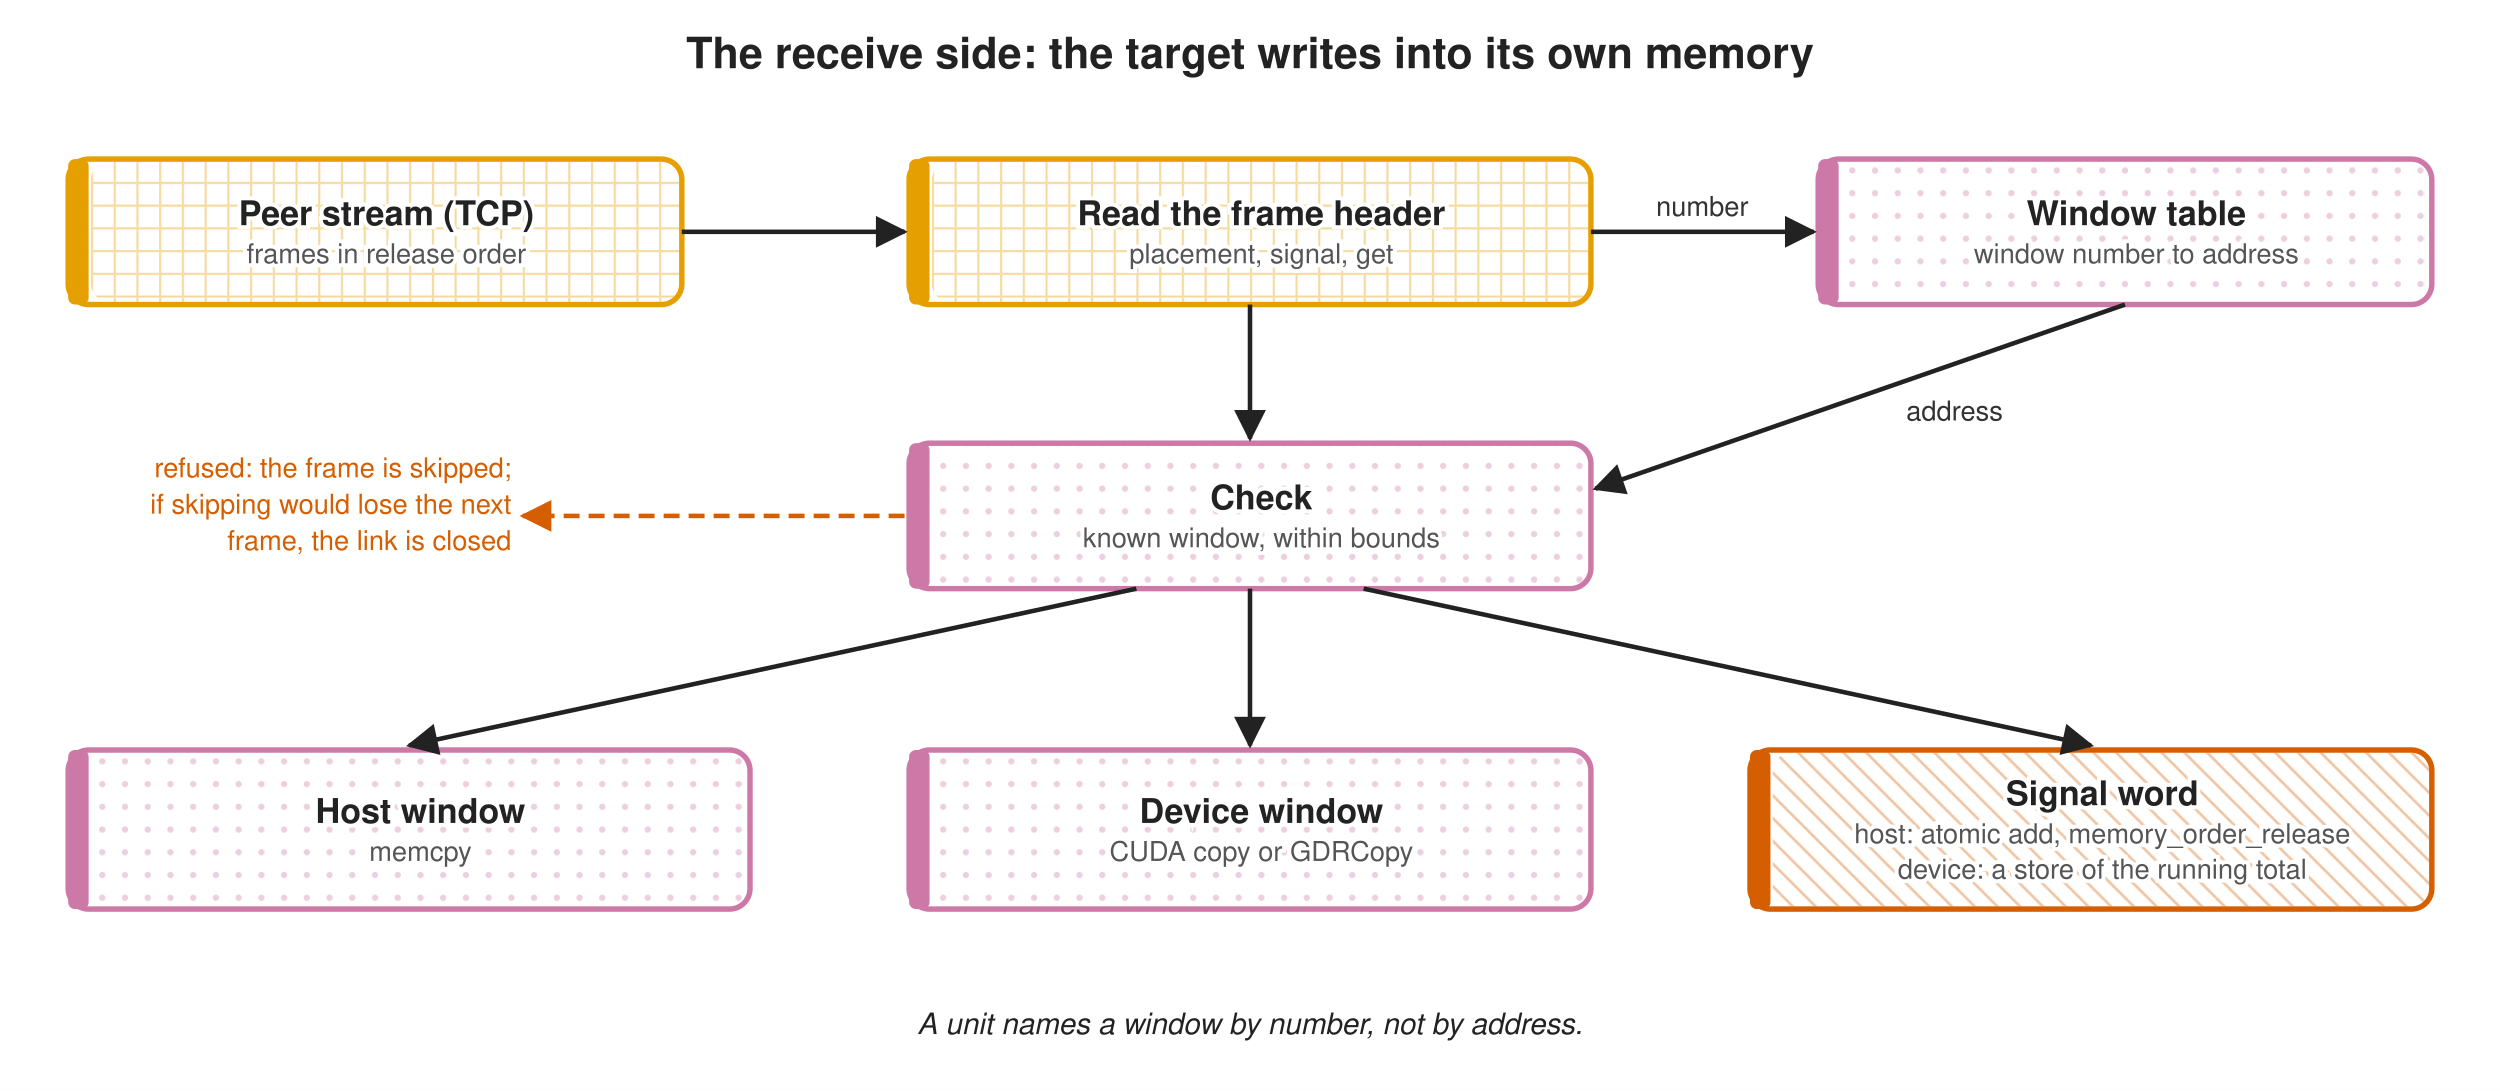
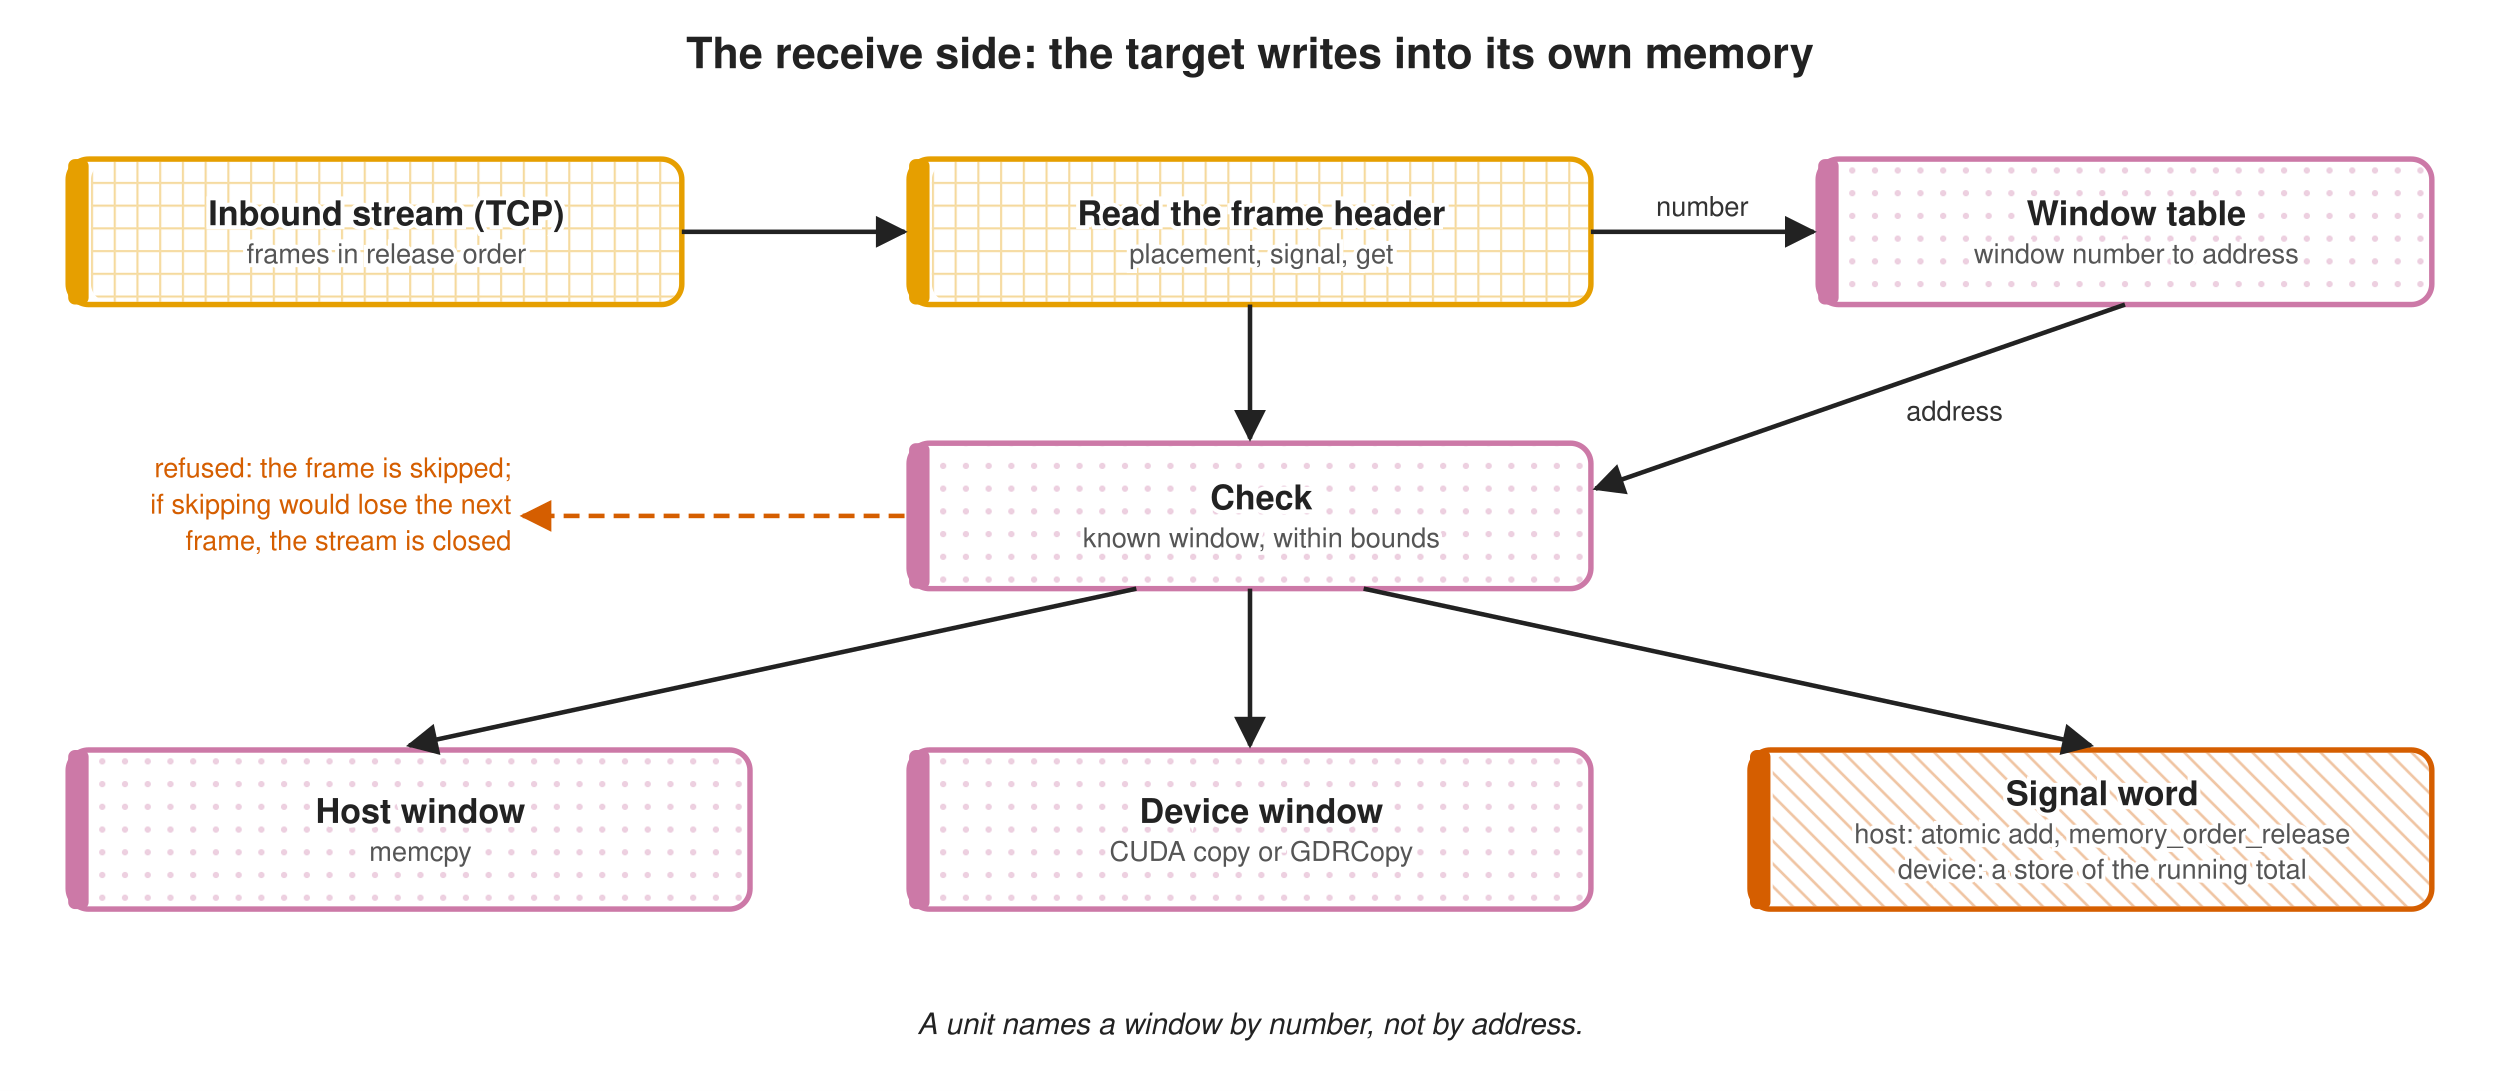
<svg xmlns="http://www.w3.org/2000/svg" width="1100" height="480" viewBox="0 0 1100 480">
  <defs>
    <pattern id="p-wire" width="10" height="10" patternUnits="userSpaceOnUse">
      <g stroke="#E69F00" opacity="0.35">
        <path d="M0,0.5 h10 M0.5,0 v10" stroke-width="1.0" />
      </g>
    </pattern>
    <pattern id="p-target" width="10" height="10" patternUnits="userSpaceOnUse">
      <g stroke="#CC79A7" opacity="0.35">
        <circle cx="5" cy="5" r="1.4" stroke="none" fill="#CC79A7" />
      </g>
    </pattern>
    <pattern id="p-sig" width="10" height="10" patternUnits="userSpaceOnUse">
      <g stroke="#D55E00" opacity="0.35">
        <path d="M-2,8 l4,4 M0,0 l10,10 M8,-2 l4,4" stroke-width="1.2" />
      </g>
    </pattern>
    <marker id="m38" viewBox="0 0 10 10" refX="9" refY="5" markerWidth="7" markerHeight="7" orient="auto-start-reverse">
      <path d="M0,0 L10,5 L0,10 z" fill="#222222" />
    </marker>
    <marker id="m39" viewBox="0 0 10 10" refX="9" refY="5" markerWidth="7" markerHeight="7" orient="auto-start-reverse">
      <path d="M0,0 L10,5 L0,10 z" fill="#222222" />
    </marker>
    <marker id="m41" viewBox="0 0 10 10" refX="9" refY="5" markerWidth="7" markerHeight="7" orient="auto-start-reverse">
      <path d="M0,0 L10,5 L0,10 z" fill="#222222" />
    </marker>
    <marker id="m43" viewBox="0 0 10 10" refX="9" refY="5" markerWidth="7" markerHeight="7" orient="auto-start-reverse">
      <path d="M0,0 L10,5 L0,10 z" fill="#222222" />
    </marker>
    <marker id="m44" viewBox="0 0 10 10" refX="9" refY="5" markerWidth="7" markerHeight="7" orient="auto-start-reverse">
      <path d="M0,0 L10,5 L0,10 z" fill="#222222" />
    </marker>
    <marker id="m45" viewBox="0 0 10 10" refX="9" refY="5" markerWidth="7" markerHeight="7" orient="auto-start-reverse">
      <path d="M0,0 L10,5 L0,10 z" fill="#222222" />
    </marker>
    <marker id="m46" viewBox="0 0 10 10" refX="9" refY="5" markerWidth="7" markerHeight="7" orient="auto-start-reverse">
      <path d="M0,0 L10,5 L0,10 z" fill="#222222" />
    </marker>
    <marker id="m47" viewBox="0 0 10 10" refX="9" refY="5" markerWidth="7" markerHeight="7" orient="auto-start-reverse">
      <path d="M0,0 L10,5 L0,10 z" fill="#D55E00" />
    </marker>
  </defs>
  <rect x="0" y="0" width="1100" height="480" fill="#FFFFFF" />
  <text x="550.0" y="30.0" font-family="Helvetica, Arial, 'Hiragino Sans', 'Hiragino Kaku Gothic ProN', 'Noto Sans CJK JP', 'Noto Sans JP', sans-serif" font-size="19" font-weight="bold" text-anchor="middle" fill="#222222">The receive side: the target writes into its own memory</text>
  <rect x="30" y="70" width="270" height="64" rx="9" fill="#FFFFFF" stroke="#E69F00" stroke-width="2.4" />
  <rect x="40" y="71.2" width="258.8" height="61.6" rx="8" fill="url(#p-wire)" />
  <rect x="30" y="70" width="9" height="64" rx="3" fill="#E69F00" />
-   <text x="170.0" y="99.1" font-family="Helvetica, Arial, 'Hiragino Sans', 'Hiragino Kaku Gothic ProN', 'Noto Sans CJK JP', 'Noto Sans JP', sans-serif" font-size="15" font-weight="bold" text-anchor="middle" fill="#222222" stroke="#FFFFFF" stroke-width="3.5" paint-order="stroke">Peer stream (TCP)</text>
+   <text x="170.0" y="99.1" font-family="Helvetica, Arial, 'Hiragino Sans', 'Hiragino Kaku Gothic ProN', 'Noto Sans CJK JP', 'Noto Sans JP', sans-serif" font-size="15" font-weight="bold" text-anchor="middle" fill="#222222" stroke="#FFFFFF" stroke-width="3.5" paint-order="stroke">Inbound stream (TCP)</text>
  <text x="170.0" y="115.8" font-family="Helvetica, Arial, 'Hiragino Sans', 'Hiragino Kaku Gothic ProN', 'Noto Sans CJK JP', 'Noto Sans JP', sans-serif" font-size="12" font-weight="normal" text-anchor="middle" fill="#555555" stroke="#FFFFFF" stroke-width="3.5" paint-order="stroke">frames in release order</text>
  <rect x="400" y="70" width="300" height="64" rx="9" fill="#FFFFFF" stroke="#E69F00" stroke-width="2.4" />
  <rect x="410" y="71.2" width="288.8" height="61.6" rx="8" fill="url(#p-wire)" />
  <rect x="400" y="70" width="9" height="64" rx="3" fill="#E69F00" />
  <text x="555.0" y="99.1" font-family="Helvetica, Arial, 'Hiragino Sans', 'Hiragino Kaku Gothic ProN', 'Noto Sans CJK JP', 'Noto Sans JP', sans-serif" font-size="15" font-weight="bold" text-anchor="middle" fill="#222222" stroke="#FFFFFF" stroke-width="3.5" paint-order="stroke">Read the frame header</text>
  <text x="555.0" y="115.8" font-family="Helvetica, Arial, 'Hiragino Sans', 'Hiragino Kaku Gothic ProN', 'Noto Sans CJK JP', 'Noto Sans JP', sans-serif" font-size="12" font-weight="normal" text-anchor="middle" fill="#555555" stroke="#FFFFFF" stroke-width="3.5" paint-order="stroke">placement, signal, get</text>
  <rect x="800" y="70" width="270" height="64" rx="9" fill="#FFFFFF" stroke="#CC79A7" stroke-width="2.4" />
  <rect x="810" y="71.2" width="258.8" height="61.6" rx="8" fill="url(#p-target)" />
  <rect x="800" y="70" width="9" height="64" rx="3" fill="#CC79A7" />
  <text x="940.0" y="99.1" font-family="Helvetica, Arial, 'Hiragino Sans', 'Hiragino Kaku Gothic ProN', 'Noto Sans CJK JP', 'Noto Sans JP', sans-serif" font-size="15" font-weight="bold" text-anchor="middle" fill="#222222" stroke="#FFFFFF" stroke-width="3.5" paint-order="stroke">Window table</text>
  <text x="940.0" y="115.8" font-family="Helvetica, Arial, 'Hiragino Sans', 'Hiragino Kaku Gothic ProN', 'Noto Sans CJK JP', 'Noto Sans JP', sans-serif" font-size="12" font-weight="normal" text-anchor="middle" fill="#555555" stroke="#FFFFFF" stroke-width="3.5" paint-order="stroke">window number to address</text>
  <rect x="400" y="195" width="300" height="64" rx="9" fill="#FFFFFF" stroke="#CC79A7" stroke-width="2.4" />
  <rect x="410" y="196.2" width="288.8" height="61.6" rx="8" fill="url(#p-target)" />
  <rect x="400" y="195" width="9" height="64" rx="3" fill="#CC79A7" />
  <text x="555.0" y="224.1" font-family="Helvetica, Arial, 'Hiragino Sans', 'Hiragino Kaku Gothic ProN', 'Noto Sans CJK JP', 'Noto Sans JP', sans-serif" font-size="15" font-weight="bold" text-anchor="middle" fill="#222222" stroke="#FFFFFF" stroke-width="3.5" paint-order="stroke">Check</text>
  <text x="555.0" y="240.8" font-family="Helvetica, Arial, 'Hiragino Sans', 'Hiragino Kaku Gothic ProN', 'Noto Sans CJK JP', 'Noto Sans JP', sans-serif" font-size="12" font-weight="normal" text-anchor="middle" fill="#555555" stroke="#FFFFFF" stroke-width="3.5" paint-order="stroke">known window, within bounds</text>
  <rect x="30" y="330" width="300" height="70" rx="9" fill="#FFFFFF" stroke="#CC79A7" stroke-width="2.4" />
  <rect x="40" y="331.2" width="288.8" height="67.6" rx="8" fill="url(#p-target)" />
  <rect x="30" y="330" width="9" height="70" rx="3" fill="#CC79A7" />
  <text x="185.0" y="362.1" font-family="Helvetica, Arial, 'Hiragino Sans', 'Hiragino Kaku Gothic ProN', 'Noto Sans CJK JP', 'Noto Sans JP', sans-serif" font-size="15" font-weight="bold" text-anchor="middle" fill="#222222" stroke="#FFFFFF" stroke-width="3.5" paint-order="stroke">Host window</text>
  <text x="185.0" y="378.8" font-family="Helvetica, Arial, 'Hiragino Sans', 'Hiragino Kaku Gothic ProN', 'Noto Sans CJK JP', 'Noto Sans JP', sans-serif" font-size="12" font-weight="normal" text-anchor="middle" fill="#555555" stroke="#FFFFFF" stroke-width="3.5" paint-order="stroke">memcpy</text>
  <rect x="400" y="330" width="300" height="70" rx="9" fill="#FFFFFF" stroke="#CC79A7" stroke-width="2.4" />
  <rect x="410" y="331.2" width="288.8" height="67.6" rx="8" fill="url(#p-target)" />
  <rect x="400" y="330" width="9" height="70" rx="3" fill="#CC79A7" />
  <text x="555.0" y="362.1" font-family="Helvetica, Arial, 'Hiragino Sans', 'Hiragino Kaku Gothic ProN', 'Noto Sans CJK JP', 'Noto Sans JP', sans-serif" font-size="15" font-weight="bold" text-anchor="middle" fill="#222222" stroke="#FFFFFF" stroke-width="3.5" paint-order="stroke">Device window</text>
  <text x="555.0" y="378.8" font-family="Helvetica, Arial, 'Hiragino Sans', 'Hiragino Kaku Gothic ProN', 'Noto Sans CJK JP', 'Noto Sans JP', sans-serif" font-size="12" font-weight="normal" text-anchor="middle" fill="#555555" stroke="#FFFFFF" stroke-width="3.5" paint-order="stroke">CUDA copy or GDRCopy</text>
  <rect x="770" y="330" width="300" height="70" rx="9" fill="#FFFFFF" stroke="#D55E00" stroke-width="2.4" />
  <rect x="780" y="331.2" width="288.8" height="67.6" rx="8" fill="url(#p-sig)" />
  <rect x="770" y="330" width="9" height="70" rx="3" fill="#D55E00" />
  <text x="925.0" y="354.3" font-family="Helvetica, Arial, 'Hiragino Sans', 'Hiragino Kaku Gothic ProN', 'Noto Sans CJK JP', 'Noto Sans JP', sans-serif" font-size="15" font-weight="bold" text-anchor="middle" fill="#222222" stroke="#FFFFFF" stroke-width="3.5" paint-order="stroke">Signal word</text>
  <text x="925.0" y="371.0" font-family="Helvetica, Arial, 'Hiragino Sans', 'Hiragino Kaku Gothic ProN', 'Noto Sans CJK JP', 'Noto Sans JP', sans-serif" font-size="12" font-weight="normal" text-anchor="middle" fill="#555555" stroke="#FFFFFF" stroke-width="3.5" paint-order="stroke">host: atomic add, memory_order_release</text>
  <text x="925.0" y="386.6" font-family="Helvetica, Arial, 'Hiragino Sans', 'Hiragino Kaku Gothic ProN', 'Noto Sans CJK JP', 'Noto Sans JP', sans-serif" font-size="12" font-weight="normal" text-anchor="middle" fill="#555555" stroke="#FFFFFF" stroke-width="3.5" paint-order="stroke">device: a store of the running total</text>
  <line x1="300" y1="102" x2="398" y2="102" stroke="#222222" stroke-width="2.0" marker-end="url(#m38)" />
  <line x1="700" y1="102" x2="798" y2="102" stroke="#222222" stroke-width="2.0" marker-end="url(#m39)" />
  <text x="749.0" y="95.0" font-family="Helvetica, Arial, 'Hiragino Sans', 'Hiragino Kaku Gothic ProN', 'Noto Sans CJK JP', 'Noto Sans JP', sans-serif" font-size="12" font-weight="normal" text-anchor="middle" fill="#333333">number</text>
  <line x1="935" y1="134" x2="702" y2="215" stroke="#222222" stroke-width="2.0" marker-end="url(#m41)" />
  <text x="860.0" y="185.0" font-family="Helvetica, Arial, 'Hiragino Sans', 'Hiragino Kaku Gothic ProN', 'Noto Sans CJK JP', 'Noto Sans JP', sans-serif" font-size="12" font-weight="normal" text-anchor="middle" fill="#333333">address</text>
  <line x1="550" y1="134" x2="550" y2="193" stroke="#222222" stroke-width="2.0" marker-end="url(#m43)" />
  <line x1="500" y1="259" x2="180" y2="328" stroke="#222222" stroke-width="2.0" marker-end="url(#m44)" />
  <line x1="550" y1="259" x2="550" y2="328" stroke="#222222" stroke-width="2.0" marker-end="url(#m45)" />
  <line x1="600" y1="259" x2="920" y2="328" stroke="#222222" stroke-width="2.0" marker-end="url(#m46)" />
  <line x1="398" y1="227" x2="230" y2="227" stroke="#D55E00" stroke-width="2.0" stroke-dasharray="7 4" marker-end="url(#m47)" />
  <text x="225.0" y="210.0" font-family="Helvetica, Arial, 'Hiragino Sans', 'Hiragino Kaku Gothic ProN', 'Noto Sans CJK JP', 'Noto Sans JP', sans-serif" font-size="12" font-weight="normal" text-anchor="end" fill="#D55E00">refused: the frame is skipped;</text>
  <text x="225.0" y="226.0" font-family="Helvetica, Arial, 'Hiragino Sans', 'Hiragino Kaku Gothic ProN', 'Noto Sans CJK JP', 'Noto Sans JP', sans-serif" font-size="12" font-weight="normal" text-anchor="end" fill="#D55E00">if skipping would lose the next</text>
-   <text x="225.0" y="242.0" font-family="Helvetica, Arial, 'Hiragino Sans', 'Hiragino Kaku Gothic ProN', 'Noto Sans CJK JP', 'Noto Sans JP', sans-serif" font-size="12" font-weight="normal" text-anchor="end" fill="#D55E00">frame, the link is closed</text>
+   <text x="225.0" y="242.0" font-family="Helvetica, Arial, 'Hiragino Sans', 'Hiragino Kaku Gothic ProN', 'Noto Sans CJK JP', 'Noto Sans JP', sans-serif" font-size="12" font-weight="normal" text-anchor="end" fill="#D55E00">frame, the stream is closed</text>
  <text x="550.0" y="455.0" font-family="Helvetica, Arial, 'Hiragino Sans', 'Hiragino Kaku Gothic ProN', 'Noto Sans CJK JP', 'Noto Sans JP', sans-serif" font-size="13" font-weight="normal" text-anchor="middle" fill="#222222" font-style="italic">A unit names a window by number, not by address.</text>
</svg>
